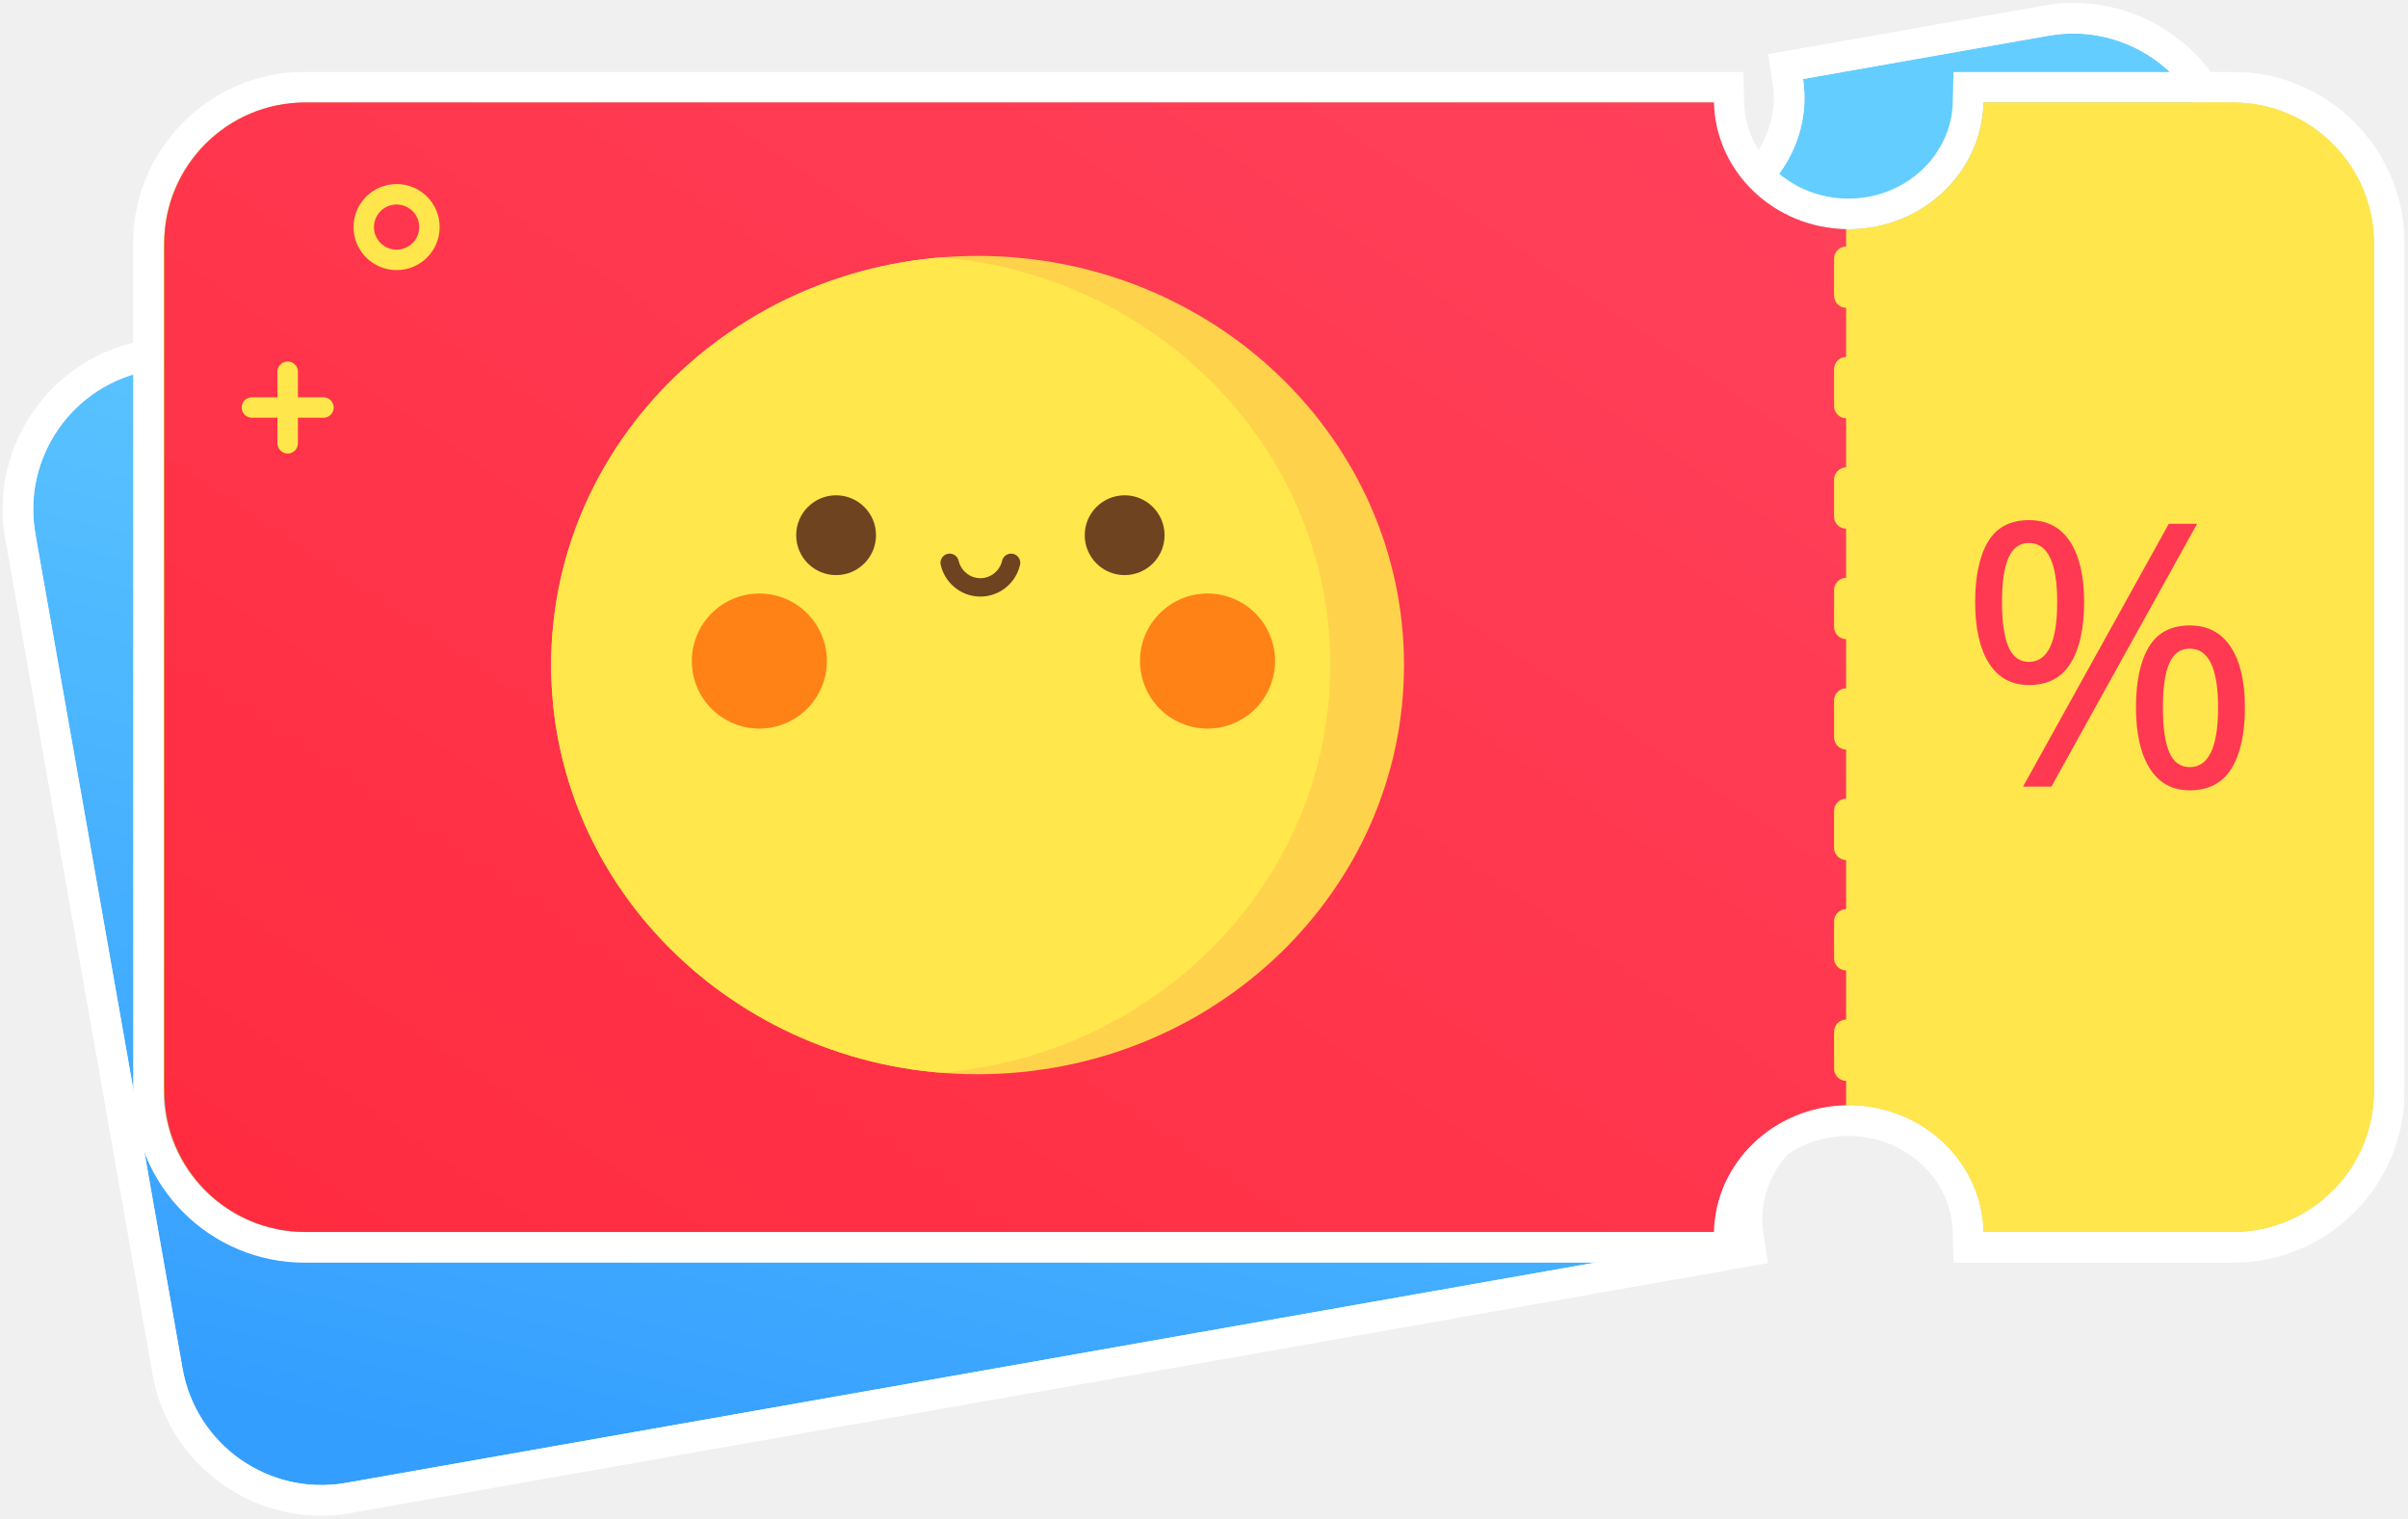
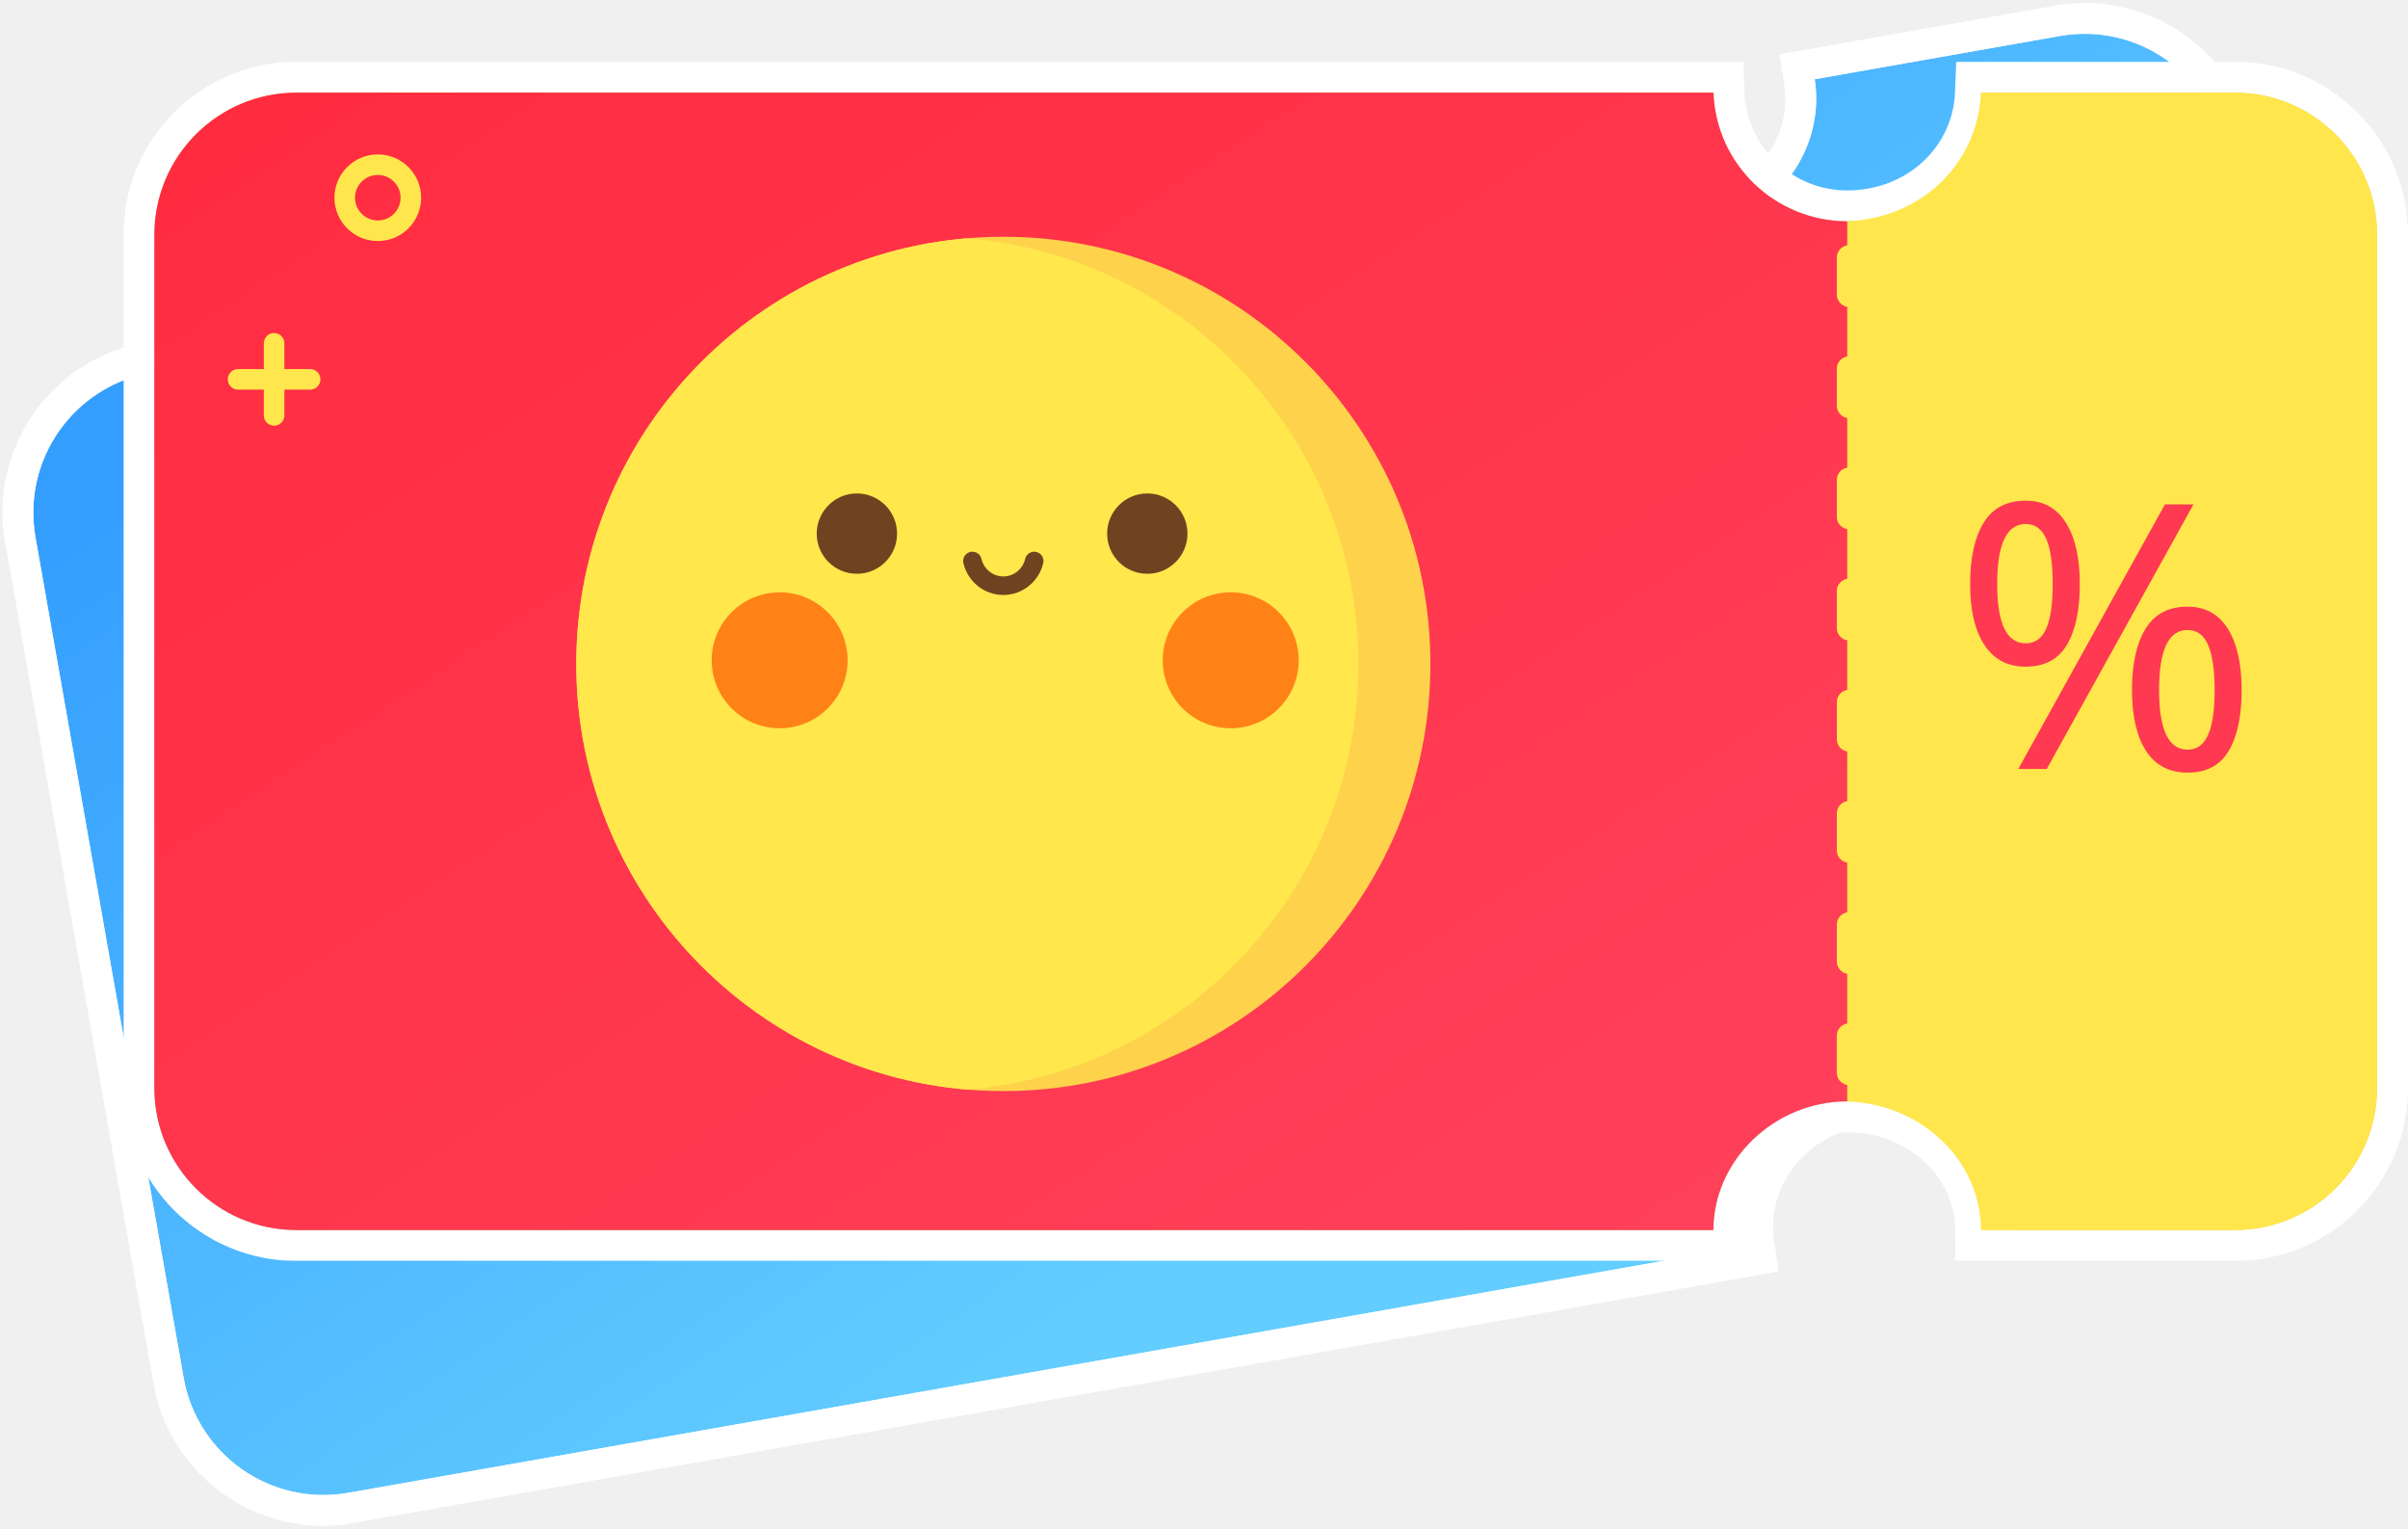
- <svg xmlns="http://www.w3.org/2000/svg" xmlns:xlink="http://www.w3.org/1999/xlink" width="471px" height="297px" viewBox="0 0 471 297" version="1.1">
+ <svg xmlns="http://www.w3.org/2000/svg" xmlns:xlink="http://www.w3.org/1999/xlink" width="468px" height="297px" viewBox="0 0 468 297" version="1.1">
  <defs>
    <linearGradient x1="34.238%" y1="24.4%" x2="94.682%" y2="93.323%" id="linearGradient-1">
      <stop stop-color="#63CDFF" offset="0%" />
      <stop stop-color="#349EFF" offset="100%" />
    </linearGradient>
-     <path d="M160.877,44.047 L436.376,44.047 C451.618,44.047 463.974,56.398 463.974,71.637 L463.974,237.388 C463.974,252.626 451.617,264.978 436.376,264.978 L160.877,264.978 C160.565,251.232 148.853,240.18 134.452,240.18 C120.05,240.18 108.338,251.232 108.026,264.978 L59.257,264.978 C44.015,264.978 31.659,252.627 31.659,237.388 L31.659,71.637 C31.659,56.399 44.016,44.047 59.257,44.047 L108.026,44.047 C108.338,57.793 120.05,68.845 134.452,68.845 C148.853,68.845 160.565,57.793 160.877,44.047 Z" id="path-2" />
+     <path d="M145.309,35.932 L420.716,35.932 C435.958,35.932 448.314,48.287 448.314,63.531 L448.314,229.333 C448.314,244.576 435.967,256.932 420.716,256.932 L145.309,256.932 C145.033,243.079 133.276,231.932 118.814,231.932 C104.352,231.932 92.596,243.079 92.319,256.932 L43.913,256.932 C28.671,256.932 16.314,244.576 16.314,229.333 L16.314,63.531 C16.314,48.288 28.662,35.932 43.913,35.932 L92.319,35.932 C92.596,49.784 104.352,60.932 118.814,60.932 C133.276,60.932 145.033,49.784 145.309,35.932 Z" id="path-2" />
    <mask id="mask-4" maskContentUnits="userSpaceOnUse" maskUnits="objectBoundingBox" x="-6" y="-6" width="444.314" height="232.932">
-       <rect x="25.659" y="38.047" width="444.314" height="232.932" fill="white" />
+       <rect x="10" y="30" width="444.314" height="232.932" fill="white" />
      <use xlink:href="#path-2" fill="black" />
    </mask>
-     <path d="M129.877,0.047 L405.376,0.047 C420.618,0.047 432.974,12.398 432.974,27.637 L432.974,193.388 C432.974,208.626 420.617,220.978 405.376,220.978 L129.877,220.978 C129.565,207.232 117.853,196.18 103.452,196.18 C89.05,196.18 77.338,207.232 77.026,220.978 L28.257,220.978 C13.015,220.978 0.659,208.627 0.659,193.388 L0.659,27.637 C0.659,12.399 13.016,0.047 28.257,0.047 L77.026,0.047 C77.338,13.793 89.05,24.845 103.452,24.845 C117.853,24.845 129.565,13.793 129.877,0.047 Z" id="path-5" />
-     <mask id="mask-7" maskContentUnits="userSpaceOnUse" maskUnits="objectBoundingBox" x="-6" y="-6" width="444.314" height="232.932">
-       <rect x="-5.341" y="-5.953" width="444.314" height="232.932" fill="white" />
+     <path d="M129,-2.84217094e-14 L404.402,-2.84217094e-14 C419.644,-2.84217094e-14 432,12.355 432,27.599 L432,193.401 C432,208.644 419.652,221 404.402,221 L128.981,221 C128.454,206.898 116.811,196 103,196 C88.212,196 76.547,206.898 76.019,221 L27.598,221 C12.356,221 -4.26325641e-13,208.645 -4.26325641e-13,193.401 L-4.26325641e-13,27.599 C-4.26325641e-13,12.356 12.348,-2.84217094e-14 27.598,-2.84217094e-14 L76,-2.84217094e-14 C76,13.583 87.864,25 103,25 C117.136,25 129,13.583 129,1.56319402e-13 Z" id="path-5" />
+     <mask id="mask-7" maskContentUnits="userSpaceOnUse" maskUnits="objectBoundingBox" x="-6" y="-6" width="444" height="233">
+       <rect x="-6" y="-6" width="444" height="233" fill="white" />
      <use xlink:href="#path-5" fill="black" />
    </mask>
-     <path d="M103.917,196.17 C103.756,196.167 103.595,196.166 103.434,196.166 C89.032,196.166 77.321,207.217 77.008,220.964 L28.24,220.964 C12.998,220.964 0.642,208.612 0.642,193.374 L0.642,27.622 C0.642,12.385 12.999,0.032 28.24,0.032 L77.008,0.032 C77.321,13.779 89.032,24.831 103.434,24.831 C103.595,24.831 103.756,24.829 103.917,24.827 L103.917,196.17 Z" id="path-8" />
+     <path d="M103,196.017 C88.689,196.495 77.535,207.218 77.019,221 L27.596,221 C12.355,221 8.52651283e-14,208.645 8.52651283e-14,193.401 L8.52651283e-14,27.599 C8.52651283e-14,12.356 12.348,-1.42108547e-14 27.596,-1.42108547e-14 L77,-1.42108547e-14 C77,13.283 88.345,24.494 103,24.983 L103,196.017 Z" id="path-8" />
    <linearGradient x1="100%" y1="100%" x2="2.83276945e-14%" y2="0%" id="linearGradient-10">
      <stop stop-color="#FF2B3F" offset="0%" />
      <stop stop-color="#FF415B" offset="100%" />
    </linearGradient>
-     <path d="M103.917,196.172 C118.049,196.467 129.447,207.405 129.756,220.964 L405.254,220.964 C420.495,220.964 432.852,208.612 432.852,193.374 L432.852,27.622 C432.852,12.384 420.496,0.032 405.254,0.032 L129.756,0.032 C129.447,13.592 118.049,24.529 103.917,24.825 L103.917,196.172 Z" id="path-11" />
-     <ellipse id="path-13" cx="83.408" cy="80.031" rx="83.408" ry="80.031" />
+     <path d="M103,196 C116.811,196 128.454,206.898 128.981,221 L404.402,221 C419.652,221 432,208.644 432,193.401 L432,27.599 C432,12.355 419.644,1.42108547e-14 404.402,1.42108547e-14 L129,1.42108547e-14 C129,13.583 117.136,25 103,25 L103,196 Z" id="path-11" />
+     <circle id="path-13" cx="83" cy="83" r="83" />
  </defs>
  <g id="Page-1" stroke="none" stroke-width="1" fill="none" fill-rule="evenodd">
-     <g id="领取优惠券详情" transform="translate(-136, -450)">
-       <g id="领取优惠券" transform="translate(367.5, 699) scale(-1, 1) translate(-367.5, -699) translate(117, 444)">
-         <g>
-           <mask id="mask-3" fill="white">
-             <use xlink:href="#path-2" />
+     <g id="领取优惠券详情" transform="translate(-129, -470)">
+       <g id="Group-5" transform="translate(131, 472)">
+         <mask id="mask-3" fill="white">
+           <use xlink:href="#path-2" />
+         </mask>
+         <g id="Combined-Shape" transform="translate(232.1572, 146.4659) rotate(170) translate(-232.1572, -146.4659) ">
+           <use fill="url(#linearGradient-1)" fill-rule="evenodd" xlink:href="#path-2" />
+           <use stroke="#FFFFFF" mask="url(#mask-4)" stroke-width="12" xlink:href="#path-2" />
+         </g>
+         <g id="Group" transform="translate(244, 126.5) rotate(180) translate(-244, -126.5) translate(28, 16)">
+           <mask id="mask-6" fill="white">
+             <use xlink:href="#path-5" />
          </mask>
-           <g id="Combined-Shape" transform="translate(247.8166, 154.5125) rotate(10) translate(-247.8166, -154.5125) ">
-             <use fill="url(#linearGradient-1)" fill-rule="evenodd" xlink:href="#path-2" />
-             <use stroke="#FFFFFF" mask="url(#mask-4)" stroke-width="12" xlink:href="#path-2" />
+           <g id="Combined-Shape">
+             <use fill="#E3C340" fill-rule="evenodd" xlink:href="#path-5" />
+             <use stroke="#FFFFFF" mask="url(#mask-7)" stroke-width="12" xlink:href="#path-5" />
          </g>
-           <g id="Group" transform="translate(17, 26)">
-             <mask id="mask-6" fill="white">
-               <use xlink:href="#path-5" />
+           <mask id="mask-9" fill="white">
+             <use xlink:href="#path-8" />
+           </mask>
+           <use id="Combined-Shape" fill="#FFE64C" xlink:href="#path-8" />
+           <mask id="mask-12" fill="white">
+             <use xlink:href="#path-11" />
+           </mask>
+           <use id="Combined-Shape" fill="url(#linearGradient-10)" xlink:href="#path-11" />
+           <text id="%" font-family="ChalkboardSE-Regular, Chalkboard SE" font-size="72" font-weight="normal" fill="#FF3952">
+             <tspan x="22.799" y="141">%</tspan>
+           </text>
+           <path d="M102.609,30.564 L102.609,195.799" id="Line" stroke="#FFE64C" stroke-width="4.8" stroke-linecap="round" stroke-dasharray="7.2,14.4" />
+         </g>
+         <g id="Group-3-Copy-2" transform="translate(44.27074, 29.70899)" stroke="#FFE64C" stroke-width="4">
+           <path d="M7,35 L7,49" id="Line" stroke-linecap="round" />
+           <path d="M14,42 L0,42" id="Line-Copy" stroke-linecap="round" />
+           <ellipse id="Oval-Copy-2" cx="27.155" cy="6.708" rx="6.426" ry="6.417" />
+         </g>
+         <g id="Group-3" transform="translate(110, 44)">
+           <g id="Oval-Copy-8">
+             <mask id="mask-14" fill="white">
+               <use xlink:href="#path-13" />
            </mask>
-             <g id="Combined-Shape">
-               <use fill="#E3C340" fill-rule="evenodd" xlink:href="#path-5" />
-               <use stroke="#FFFFFF" mask="url(#mask-7)" stroke-width="12" xlink:href="#path-5" />
-             </g>
-             <mask id="mask-9" fill="white">
-               <use xlink:href="#path-8" />
-             </mask>
-             <use id="Combined-Shape" fill="#FFE64C" xlink:href="#path-8" />
-             <mask id="mask-12" fill="white">
-               <use xlink:href="#path-11" />
-             </mask>
-             <use id="Combined-Shape" fill="url(#linearGradient-10)" xlink:href="#path-11" />
-             <path d="M103.865,30.614 L103.865,195.749" id="Line" stroke="#FFE64C" stroke-width="4.8" stroke-linecap="round" stroke-dasharray="7.2,14.4" />
-             <g id="Group-4" transform="translate(190.3799, 30.05018)">
-               <g id="Oval-Copy-8">
-                 <mask id="mask-14" fill="white">
-                   <use xlink:href="#path-13" />
-                 </mask>
-                 <use id="Mask" fill="#FFD24C" xlink:href="#path-13" />
-                 <ellipse fill="#FFE74C" mask="url(#mask-14)" cx="97.819" cy="80.031" rx="83.408" ry="80.031" />
-               </g>
-             </g>
+             <use id="Mask" fill="#FFD24C" xlink:href="#path-13" />
+             <circle fill="#FFE74C" mask="url(#mask-14)" cx="69" cy="83" r="83" />
          </g>
-           <path d="M296.245,116.086 L296.245,116.086 C295.602,118.84 293.157,120.889 290.24,120.889 C287.323,120.889 284.879,118.84 284.236,116.086" id="Combined-Shape" stroke="#6D441F" stroke-width="3.6" stroke-linecap="round" />
-           <ellipse id="Oval-7" fill="#6D441F" cx="262.02" cy="110.683" rx="7.806" ry="7.805" />
-           <ellipse id="Oval-7-Copy" fill="#6D441F" cx="318.461" cy="110.683" rx="7.806" ry="7.805" />
-           <ellipse id="Oval-7-Copy-2" fill="#FF5700" opacity="0.7" cx="333.472" cy="135.297" rx="13.21" ry="13.208" />
-           <ellipse id="Oval-7-Copy-3" fill="#FF5700" opacity="0.7" cx="245.808" cy="135.297" rx="13.21" ry="13.208" />
-           <text id="%" transform="translate(69.99696, 129.3638) scale(-1, 1) translate(-69.99696, -129.3638) " font-family="ChalkboardSE-Regular, Chalkboard SE" font-size="72" font-weight="normal" fill="#FF3952">
-             <tspan x="40.799" y="159.864">%</tspan>
-           </text>
-           <g id="Group-3-Copy-2" transform="translate(418.7293, 78.70899)" stroke="#FFE64C" stroke-width="4" stroke-linecap="round">
-             <path d="M7,1.43884904e-13 L7,14" id="Line" />
-             <path d="M14,7 L0,7" id="Line-Copy" />
+           <g id="Group-2" transform="translate(83.5, 72.5) scale(-1, 1) translate(-83.5, -72.5) translate(26, 49)">
+             <path d="M64.009,14 L64.009,14 C63.366,16.754 60.922,18.803 58.004,18.803 C55.087,18.803 52.643,16.754 52,14" id="Combined-Shape" stroke="#6D441F" stroke-width="3.6" stroke-linecap="round" />
+             <ellipse id="Oval-7" fill="#6D441F" cx="30.02" cy="8.683" rx="7.806" ry="7.805" />
+             <ellipse id="Oval-7-Copy" fill="#6D441F" cx="86.461" cy="8.683" rx="7.806" ry="7.805" />
+             <ellipse id="Oval-7-Copy-2" fill="#FF5700" opacity="0.7" cx="101.472" cy="33.297" rx="13.21" ry="13.208" />
+             <ellipse id="Oval-7-Copy-3" fill="#FF5700" opacity="0.7" cx="13.808" cy="33.297" rx="13.21" ry="13.208" />
          </g>
-           <ellipse id="Oval-Copy-2" stroke="#FFE64C" stroke-width="4" cx="404.426" cy="50.417" rx="6.426" ry="6.417" />
-           <rect id="Rectangle-2" x="0" y="0" width="487" height="304" />
        </g>
      </g>
    </g>
  </g>
</svg>
